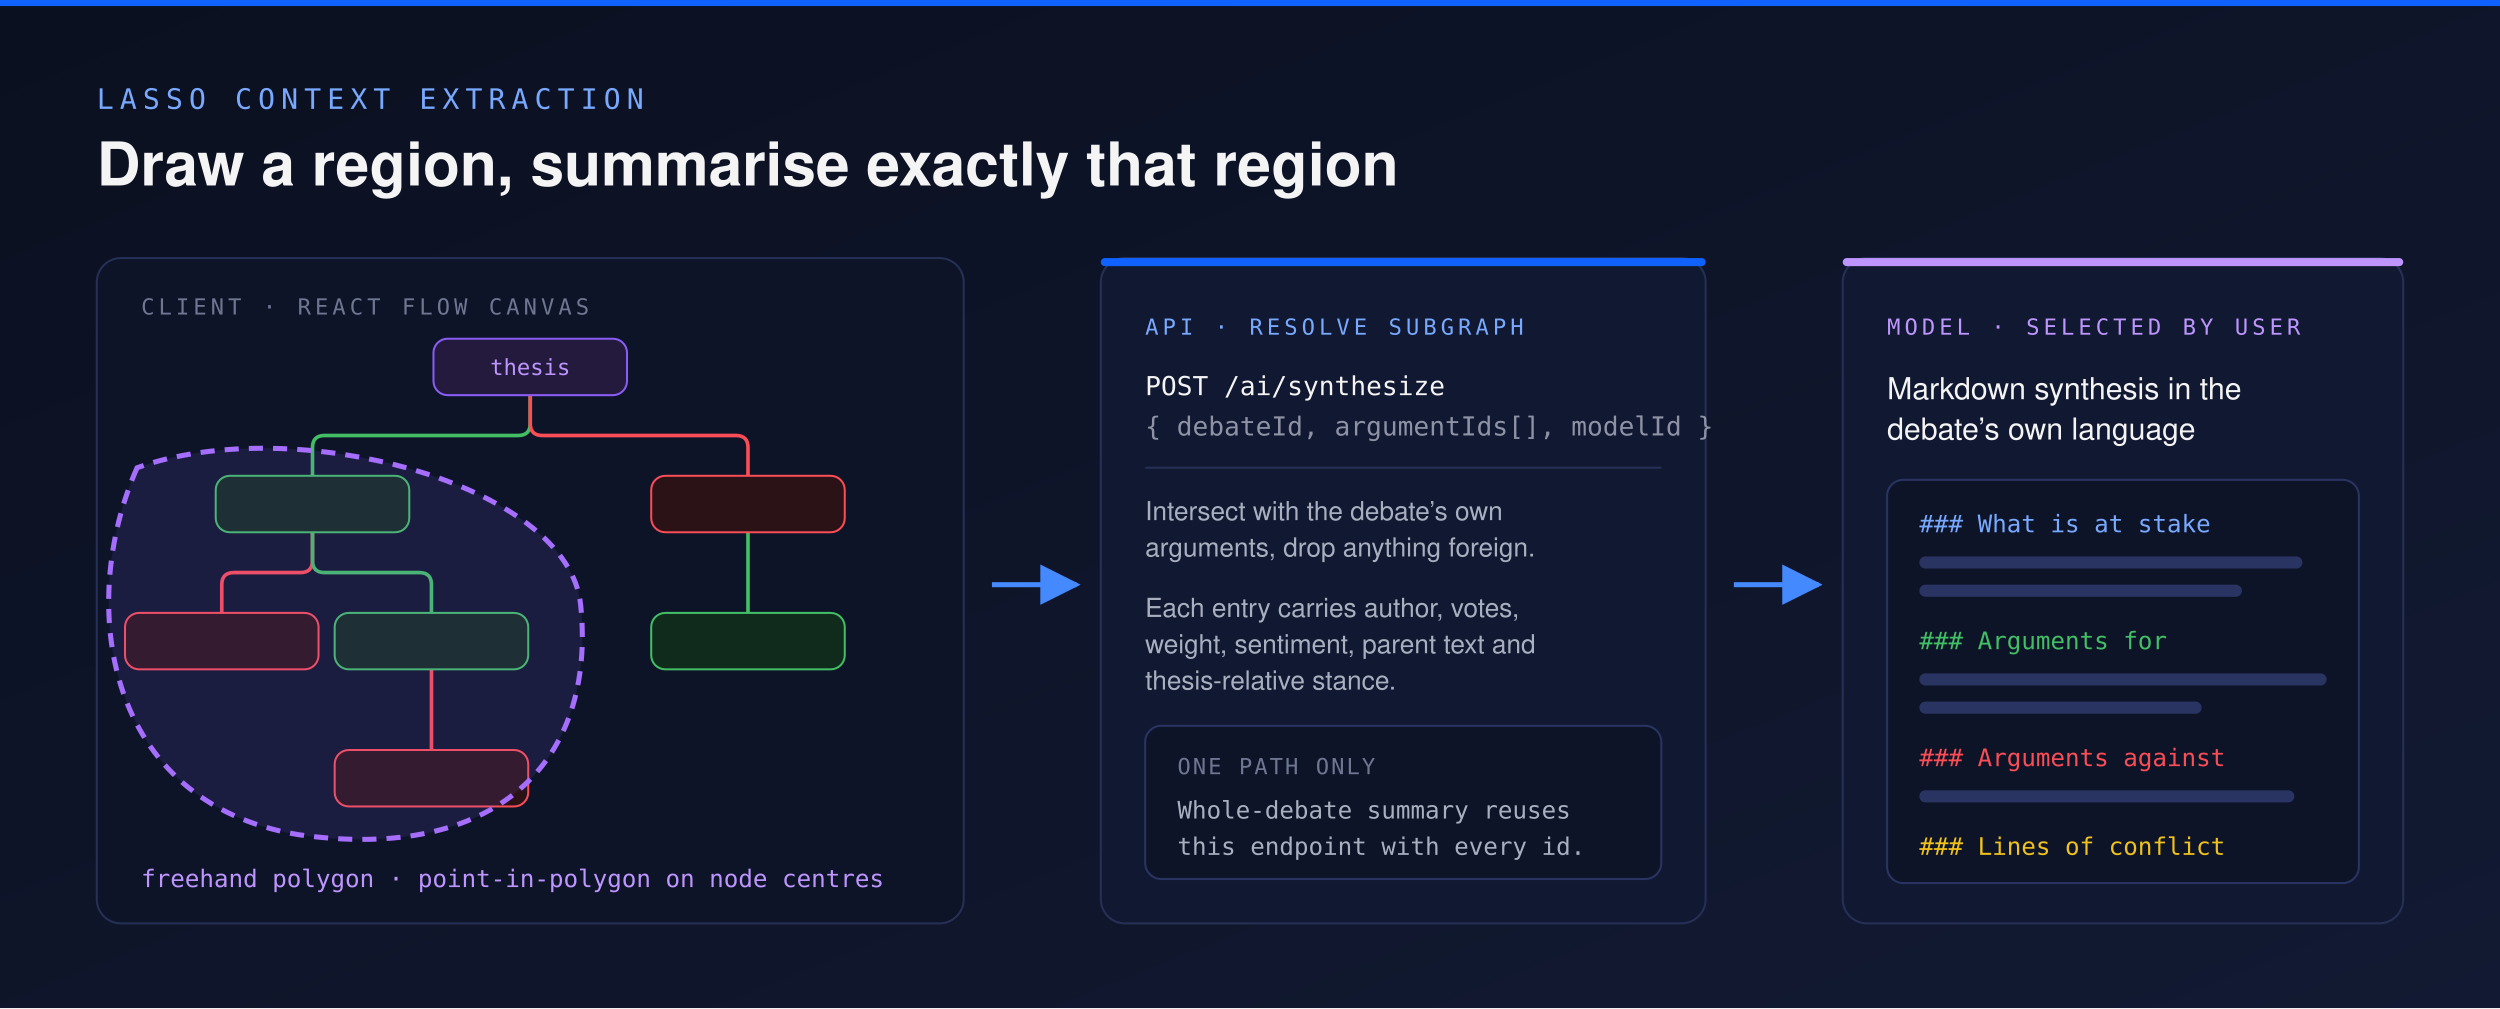
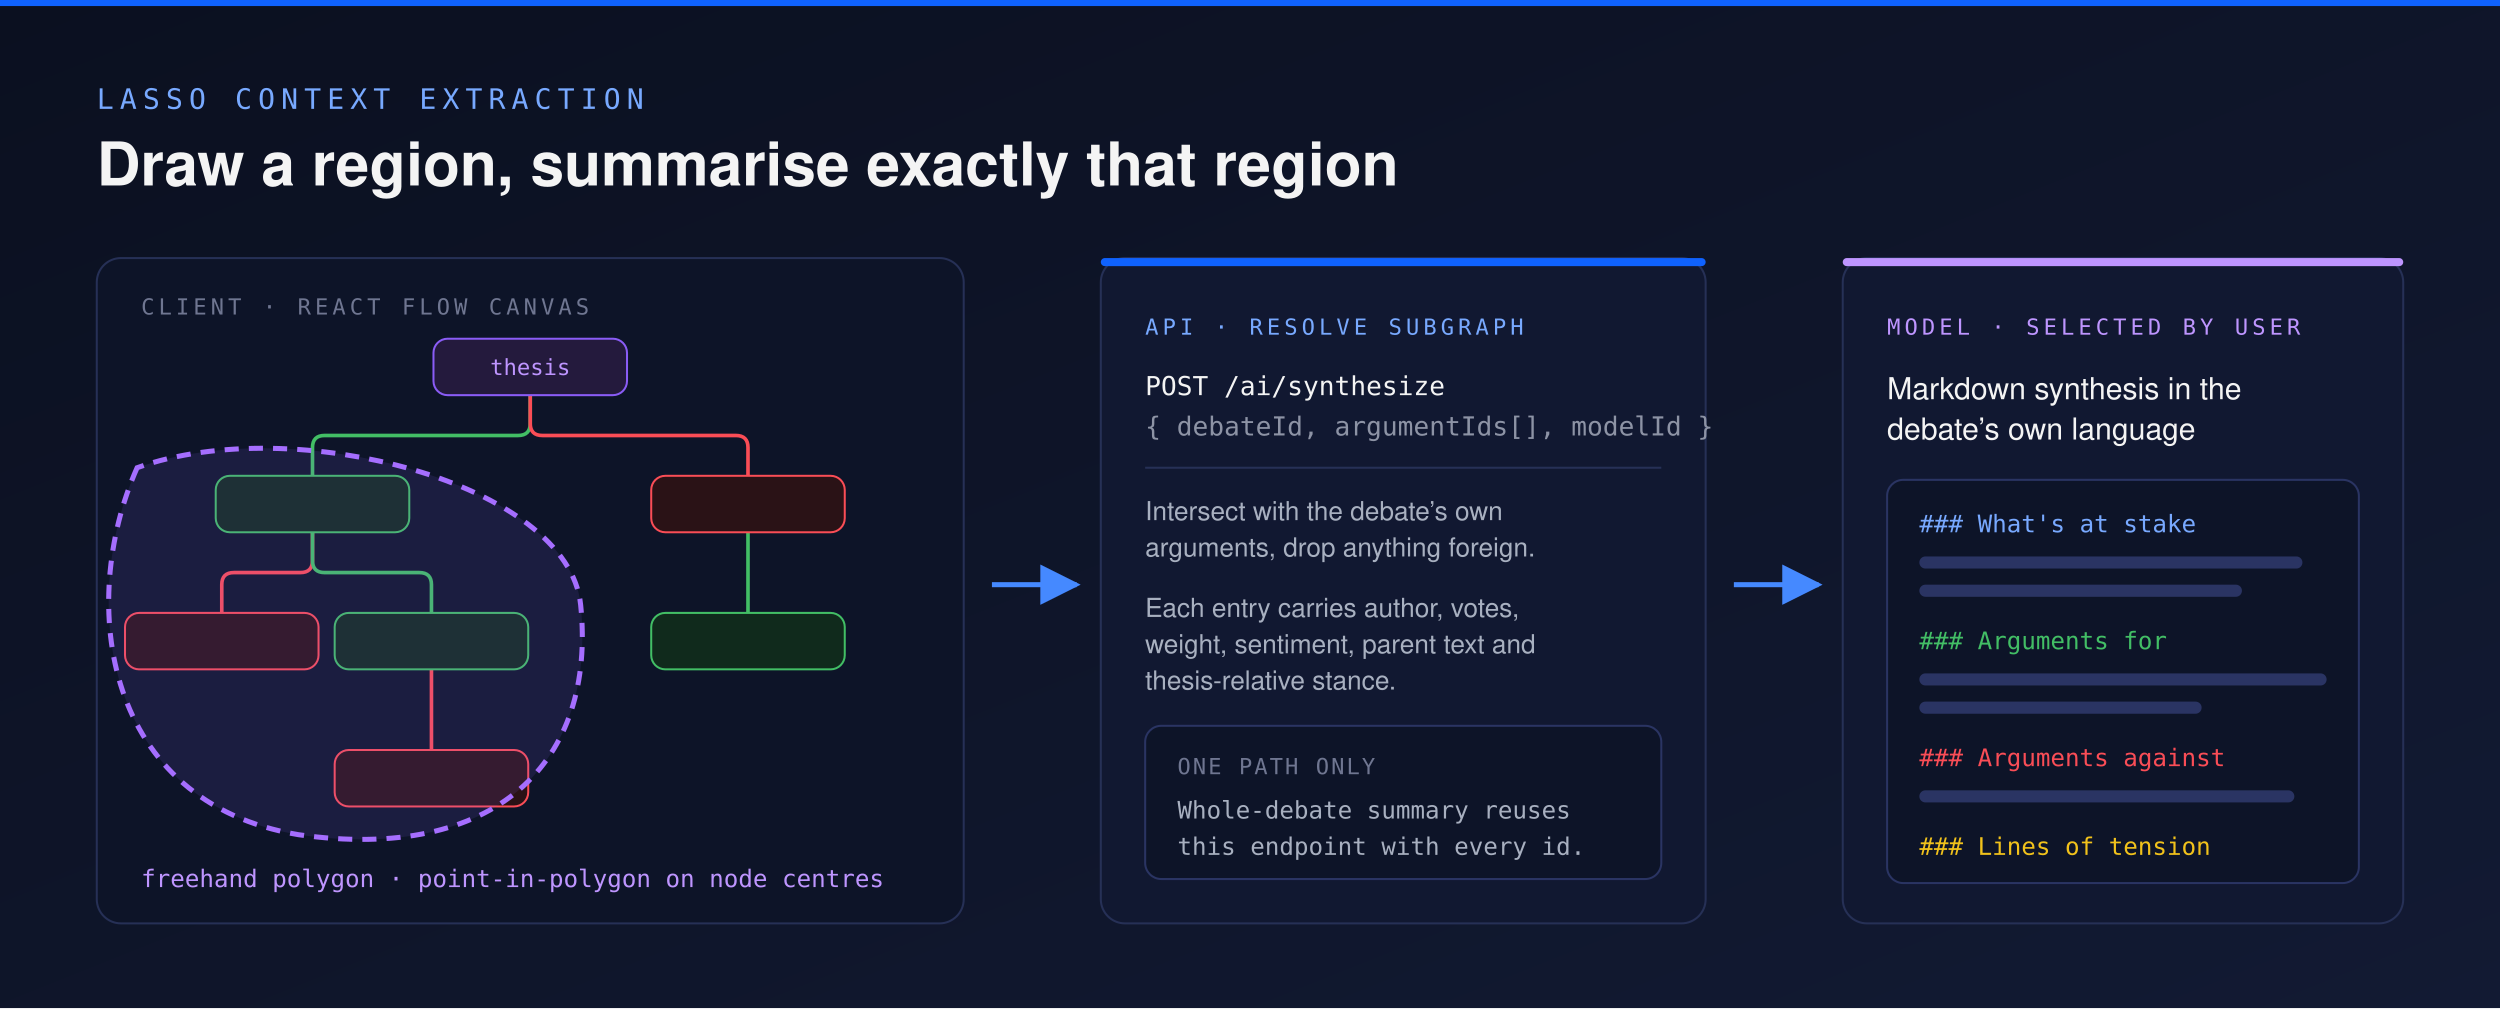
<svg xmlns="http://www.w3.org/2000/svg" viewBox="0 0 1240 500" width="1240" height="500" role="img" aria-label="Lasso selection maps canvas coordinates to argument ids, which the API resolves into an enriched subgraph for synthesis">
  <defs>
    <linearGradient id="lasBg" x1="0" y1="0" x2="1" y2="1">
      <stop offset="0" stop-color="#0b1020" />
      <stop offset="1" stop-color="#121a33" />
    </linearGradient>
    <marker id="lArrow" viewBox="0 0 10 10" refX="9" refY="5" markerWidth="8" markerHeight="8" orient="auto-start-reverse">
      <path d="M0 0 L10 5 L0 10 z" fill="#4589ff" />
    </marker>
  </defs>
  <rect width="1240" height="500" fill="url(#lasBg)" />
  <rect x="0" y="0" width="1240" height="3" fill="#0f62fe" />
  <text x="48" y="54" font-family="IBM Plex Mono, ui-monospace, monospace" font-size="14" letter-spacing="3" fill="#78a9ff">LASSO CONTEXT EXTRACTION</text>
  <text x="48" y="92" font-family="IBM Plex Sans, Segoe UI, Helvetica, Arial, sans-serif" font-size="30" font-weight="700" fill="#f4f4f4">Draw a region, summarise exactly that region</text>
  <rect x="48" y="128" width="430" height="330" rx="12" fill="#0d1428" stroke="#263056" />
  <text x="70" y="156" font-family="IBM Plex Mono, ui-monospace, monospace" font-size="11" letter-spacing="2" fill="#6f7691">CLIENT · REACT FLOW CANVAS</text>
  <g fill="none" stroke-width="1.8" stroke-linecap="round">
    <path d="M263 196 V210 Q263 216 257 216 H161 Q155 216 155 222 V236" stroke="#42be65" />
    <path d="M263 196 V210 Q263 216 269 216 H365 Q371 216 371 222 V236" stroke="#fa4d56" />
    <path d="M155 264 V278 Q155 284 149 284 H116 Q110 284 110 290 V304" stroke="#fa4d56" />
    <path d="M155 264 V278 Q155 284 161 284 H208 Q214 284 214 290 V304" stroke="#42be65" />
    <path d="M371 264 V304" stroke="#42be65" />
    <path d="M214 332 V372" stroke="#fa4d56" />
  </g>
  <g>
    <rect x="215" y="168" width="96" height="28" rx="7" fill="#241a3d" stroke="#8a5cf6" />
    <text x="263" y="186" text-anchor="middle" font-family="IBM Plex Mono, ui-monospace, monospace" font-size="11" fill="#be95ff">thesis</text>
    <rect x="107" y="236" width="96" height="28" rx="7" fill="#102a1c" stroke="#42be65" />
    <rect x="323" y="236" width="96" height="28" rx="7" fill="#2a1216" stroke="#fa4d56" />
    <rect x="62" y="304" width="96" height="28" rx="7" fill="#2a1216" stroke="#fa4d56" />
    <rect x="166" y="304" width="96" height="28" rx="7" fill="#102a1c" stroke="#42be65" />
    <rect x="323" y="304" width="96" height="28" rx="7" fill="#102a1c" stroke="#42be65" />
    <rect x="166" y="372" width="96" height="28" rx="7" fill="#2a1216" stroke="#fa4d56" />
  </g>
  <path d="M68 232 C 38 300, 52 398, 148 414 C 246 428, 296 378, 288 300 C 282 240, 146 204, 68 232 Z" fill="rgba(138,92,246,0.12)" stroke="#a56eff" stroke-width="2.5" stroke-dasharray="7 5" />
  <text x="70" y="440" font-family="IBM Plex Mono, ui-monospace, monospace" font-size="12" fill="#be95ff">freehand polygon · point-in-polygon on node centres</text>
  <line x1="492" y1="290" x2="534" y2="290" stroke="#4589ff" stroke-width="2.5" marker-end="url(#lArrow)" />
  <rect x="546" y="128" width="300" height="330" rx="12" fill="#111831" stroke="#263056" />
  <rect x="546" y="128" width="300" height="4" rx="2" fill="#0f62fe" />
  <text x="568" y="166" font-family="IBM Plex Mono, ui-monospace, monospace" font-size="11" letter-spacing="2" fill="#78a9ff">API · RESOLVE SUBGRAPH</text>
  <text x="568" y="196" font-family="IBM Plex Mono, ui-monospace, monospace" font-size="13" fill="#f4f4f4">POST /ai/synthesize</text>
  <text x="568" y="216" font-family="IBM Plex Mono, ui-monospace, monospace" font-size="13" fill="#8d93a5">{ debateId, argumentIds[], modelId }</text>
  <line x1="568" y1="232" x2="824" y2="232" stroke="#263056" />
  <text x="568" y="258" font-family="IBM Plex Sans, Segoe UI, Helvetica, Arial, sans-serif" font-size="13" fill="#a8b0c0">Intersect with the debate’s own</text>
  <text x="568" y="276" font-family="IBM Plex Sans, Segoe UI, Helvetica, Arial, sans-serif" font-size="13" fill="#a8b0c0">arguments, drop anything foreign.</text>
  <text x="568" y="306" font-family="IBM Plex Sans, Segoe UI, Helvetica, Arial, sans-serif" font-size="13" fill="#a8b0c0">Each entry carries author, votes,</text>
  <text x="568" y="324" font-family="IBM Plex Sans, Segoe UI, Helvetica, Arial, sans-serif" font-size="13" fill="#a8b0c0">weight, sentiment, parent text and</text>
  <text x="568" y="342" font-family="IBM Plex Sans, Segoe UI, Helvetica, Arial, sans-serif" font-size="13" fill="#a8b0c0">thesis-relative stance.</text>
  <rect x="568" y="360" width="256" height="76" rx="8" fill="#0d1428" stroke="#2a3463" />
  <text x="584" y="384" font-family="IBM Plex Mono, ui-monospace, monospace" font-size="11" letter-spacing="1" fill="#6f7691">ONE PATH ONLY</text>
  <text x="584" y="406" font-family="IBM Plex Mono, ui-monospace, monospace" font-size="12" fill="#a8b0c0">Whole-debate summary reuses</text>
  <text x="584" y="424" font-family="IBM Plex Mono, ui-monospace, monospace" font-size="12" fill="#a8b0c0">this endpoint with every id.</text>
  <line x1="860" y1="290" x2="902" y2="290" stroke="#4589ff" stroke-width="2.5" marker-end="url(#lArrow)" />
  <rect x="914" y="128" width="278" height="330" rx="12" fill="#111831" stroke="#263056" />
  <rect x="914" y="128" width="278" height="4" rx="2" fill="#be95ff" />
  <text x="936" y="166" font-family="IBM Plex Mono, ui-monospace, monospace" font-size="11" letter-spacing="2" fill="#be95ff">MODEL · SELECTED BY USER</text>
  <text x="936" y="198" font-family="IBM Plex Sans, Segoe UI, Helvetica, Arial, sans-serif" font-size="15" fill="#f4f4f4">Markdown synthesis in the</text>
  <text x="936" y="218" font-family="IBM Plex Sans, Segoe UI, Helvetica, Arial, sans-serif" font-size="15" fill="#f4f4f4">debate’s own language</text>
  <rect x="936" y="238" width="234" height="200" rx="8" fill="#0d1428" stroke="#2a3463" />
-   <text x="952" y="264" font-family="IBM Plex Mono, ui-monospace, monospace" font-size="12" fill="#78a9ff">### What is at stake</text>
+   <text x="952" y="264" font-family="IBM Plex Mono, ui-monospace, monospace" font-size="12" fill="#78a9ff">### What's at stake</text>
  <rect x="952" y="276" width="190" height="6" rx="3" fill="#2a3463" />
  <rect x="952" y="290" width="160" height="6" rx="3" fill="#2a3463" />
  <text x="952" y="322" font-family="IBM Plex Mono, ui-monospace, monospace" font-size="12" fill="#42be65">### Arguments for</text>
  <rect x="952" y="334" width="202" height="6" rx="3" fill="#2a3463" />
  <rect x="952" y="348" width="140" height="6" rx="3" fill="#2a3463" />
  <text x="952" y="380" font-family="IBM Plex Mono, ui-monospace, monospace" font-size="12" fill="#fa4d56">### Arguments against</text>
  <rect x="952" y="392" width="186" height="6" rx="3" fill="#2a3463" />
-   <text x="952" y="424" font-family="IBM Plex Mono, ui-monospace, monospace" font-size="12" fill="#f1c21b">### Lines of conflict</text>
+   <text x="952" y="424" font-family="IBM Plex Mono, ui-monospace, monospace" font-size="12" fill="#f1c21b">### Lines of tension</text>
</svg>
